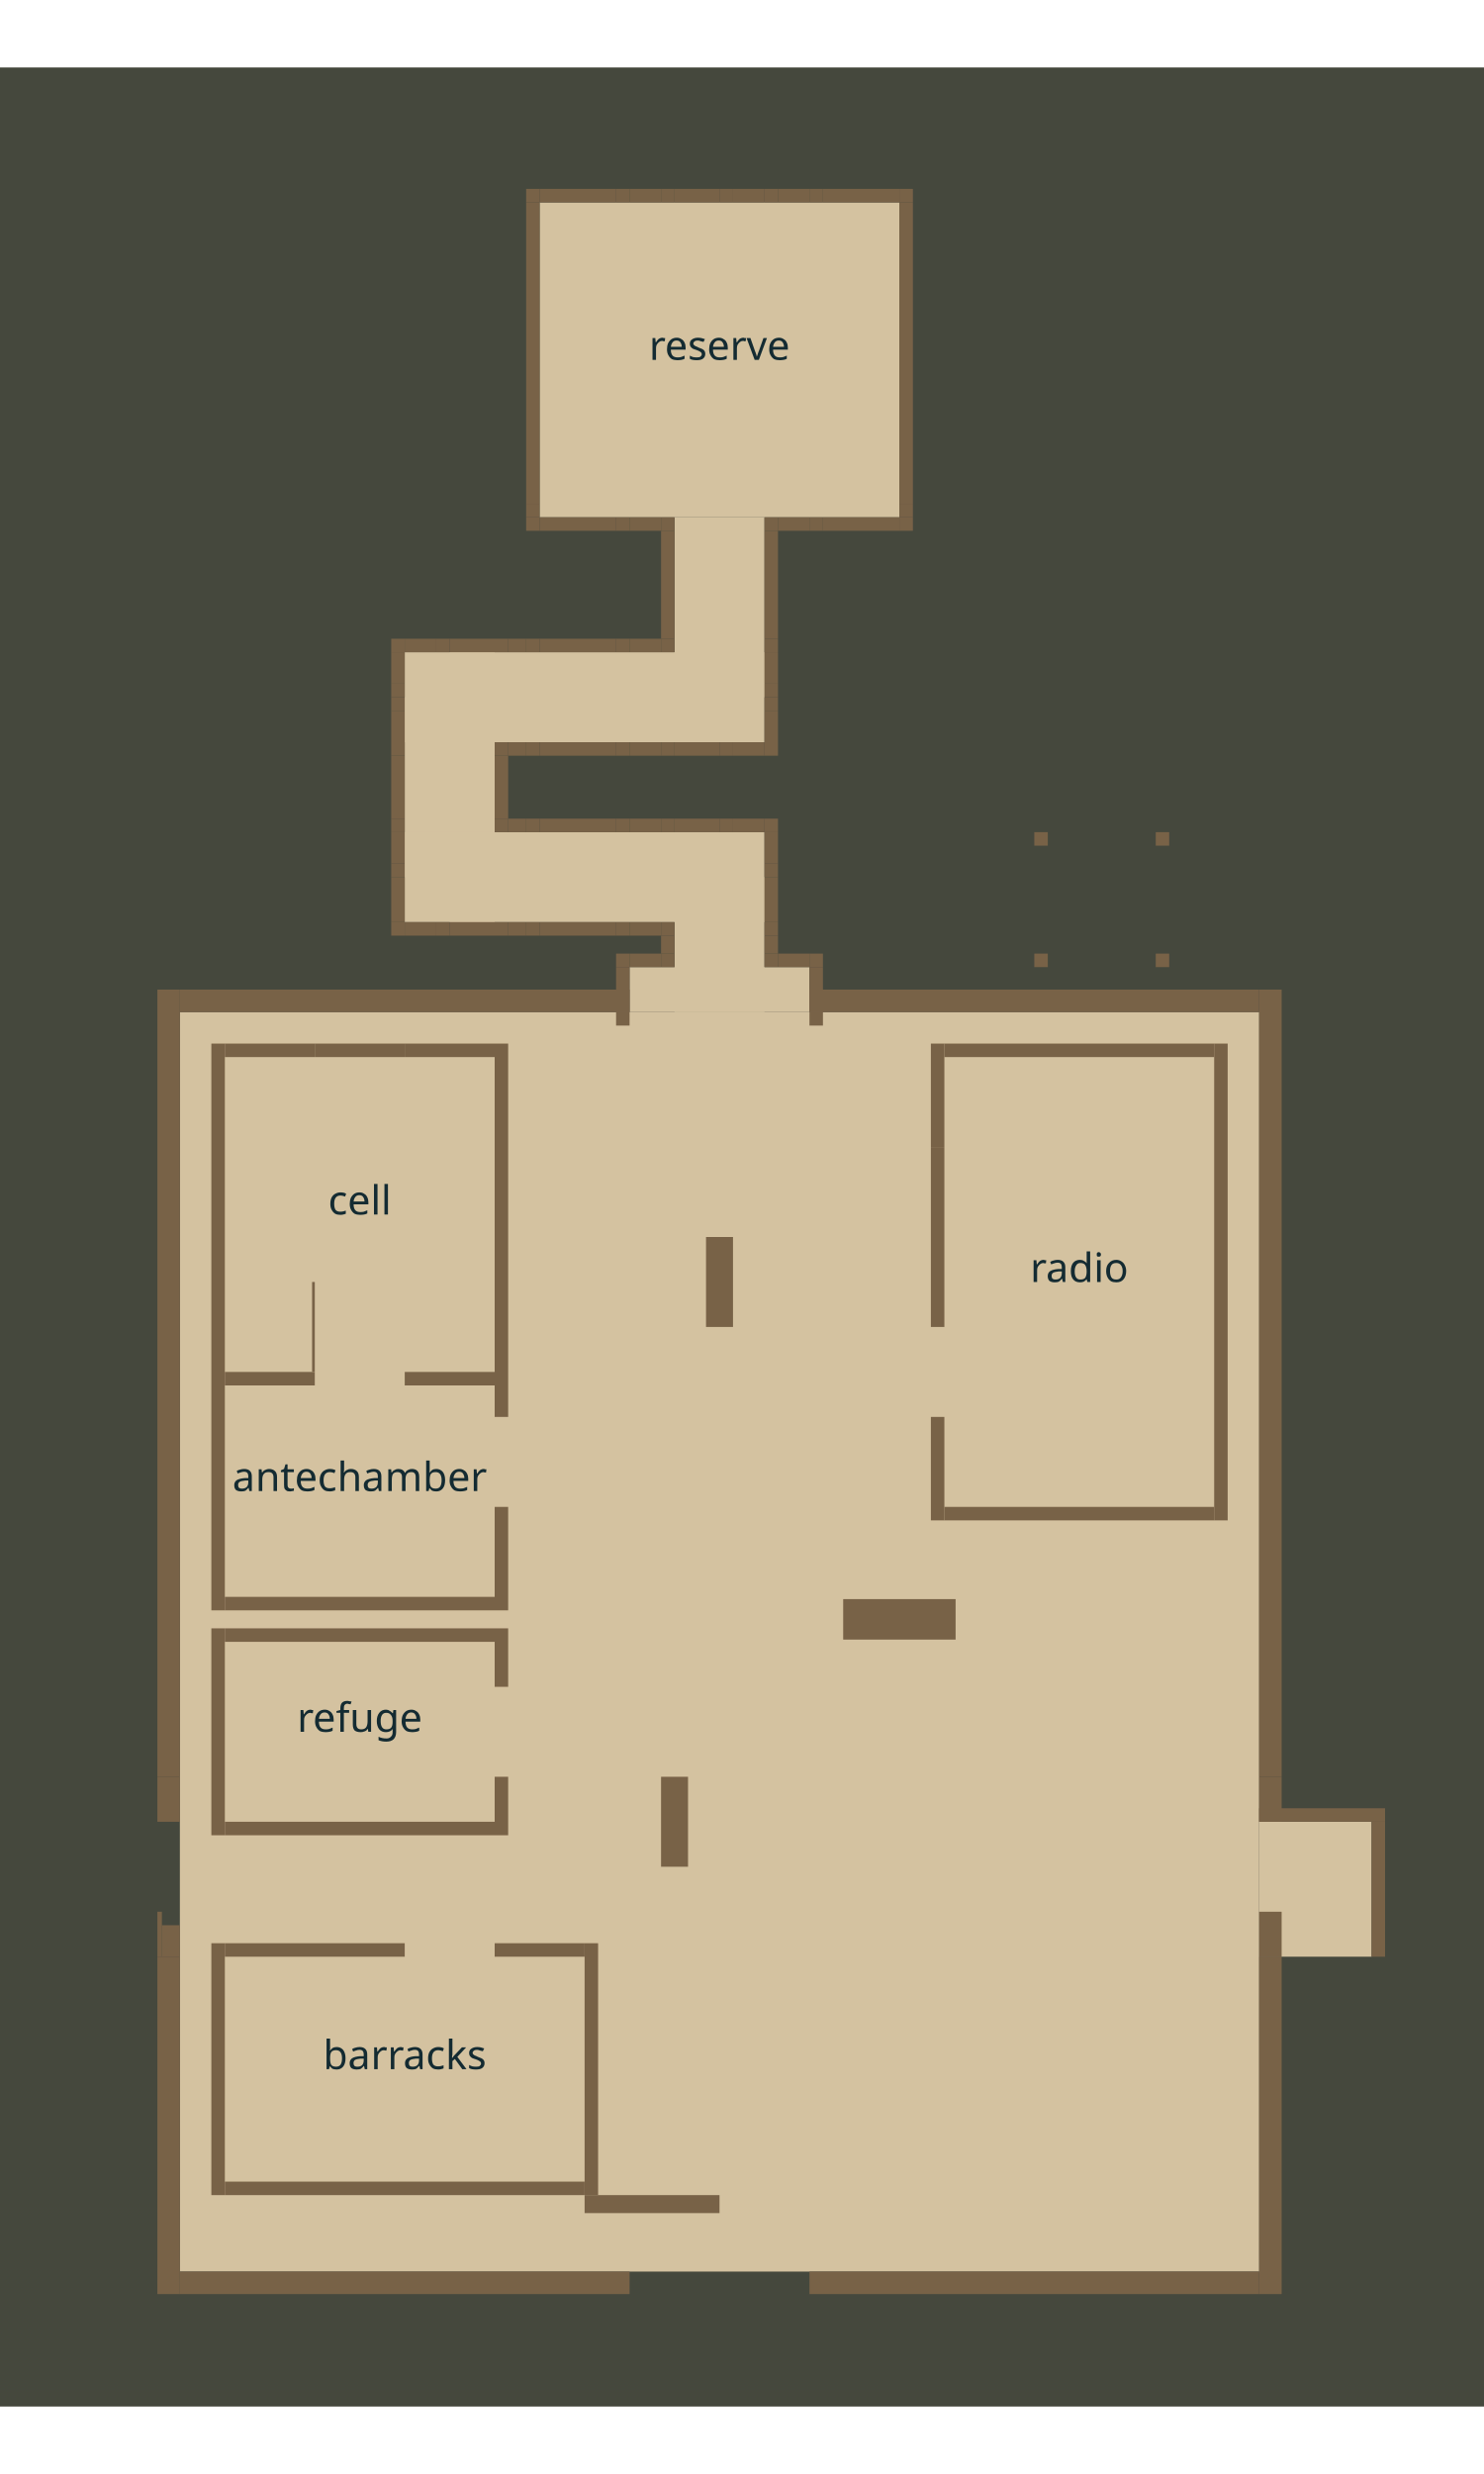
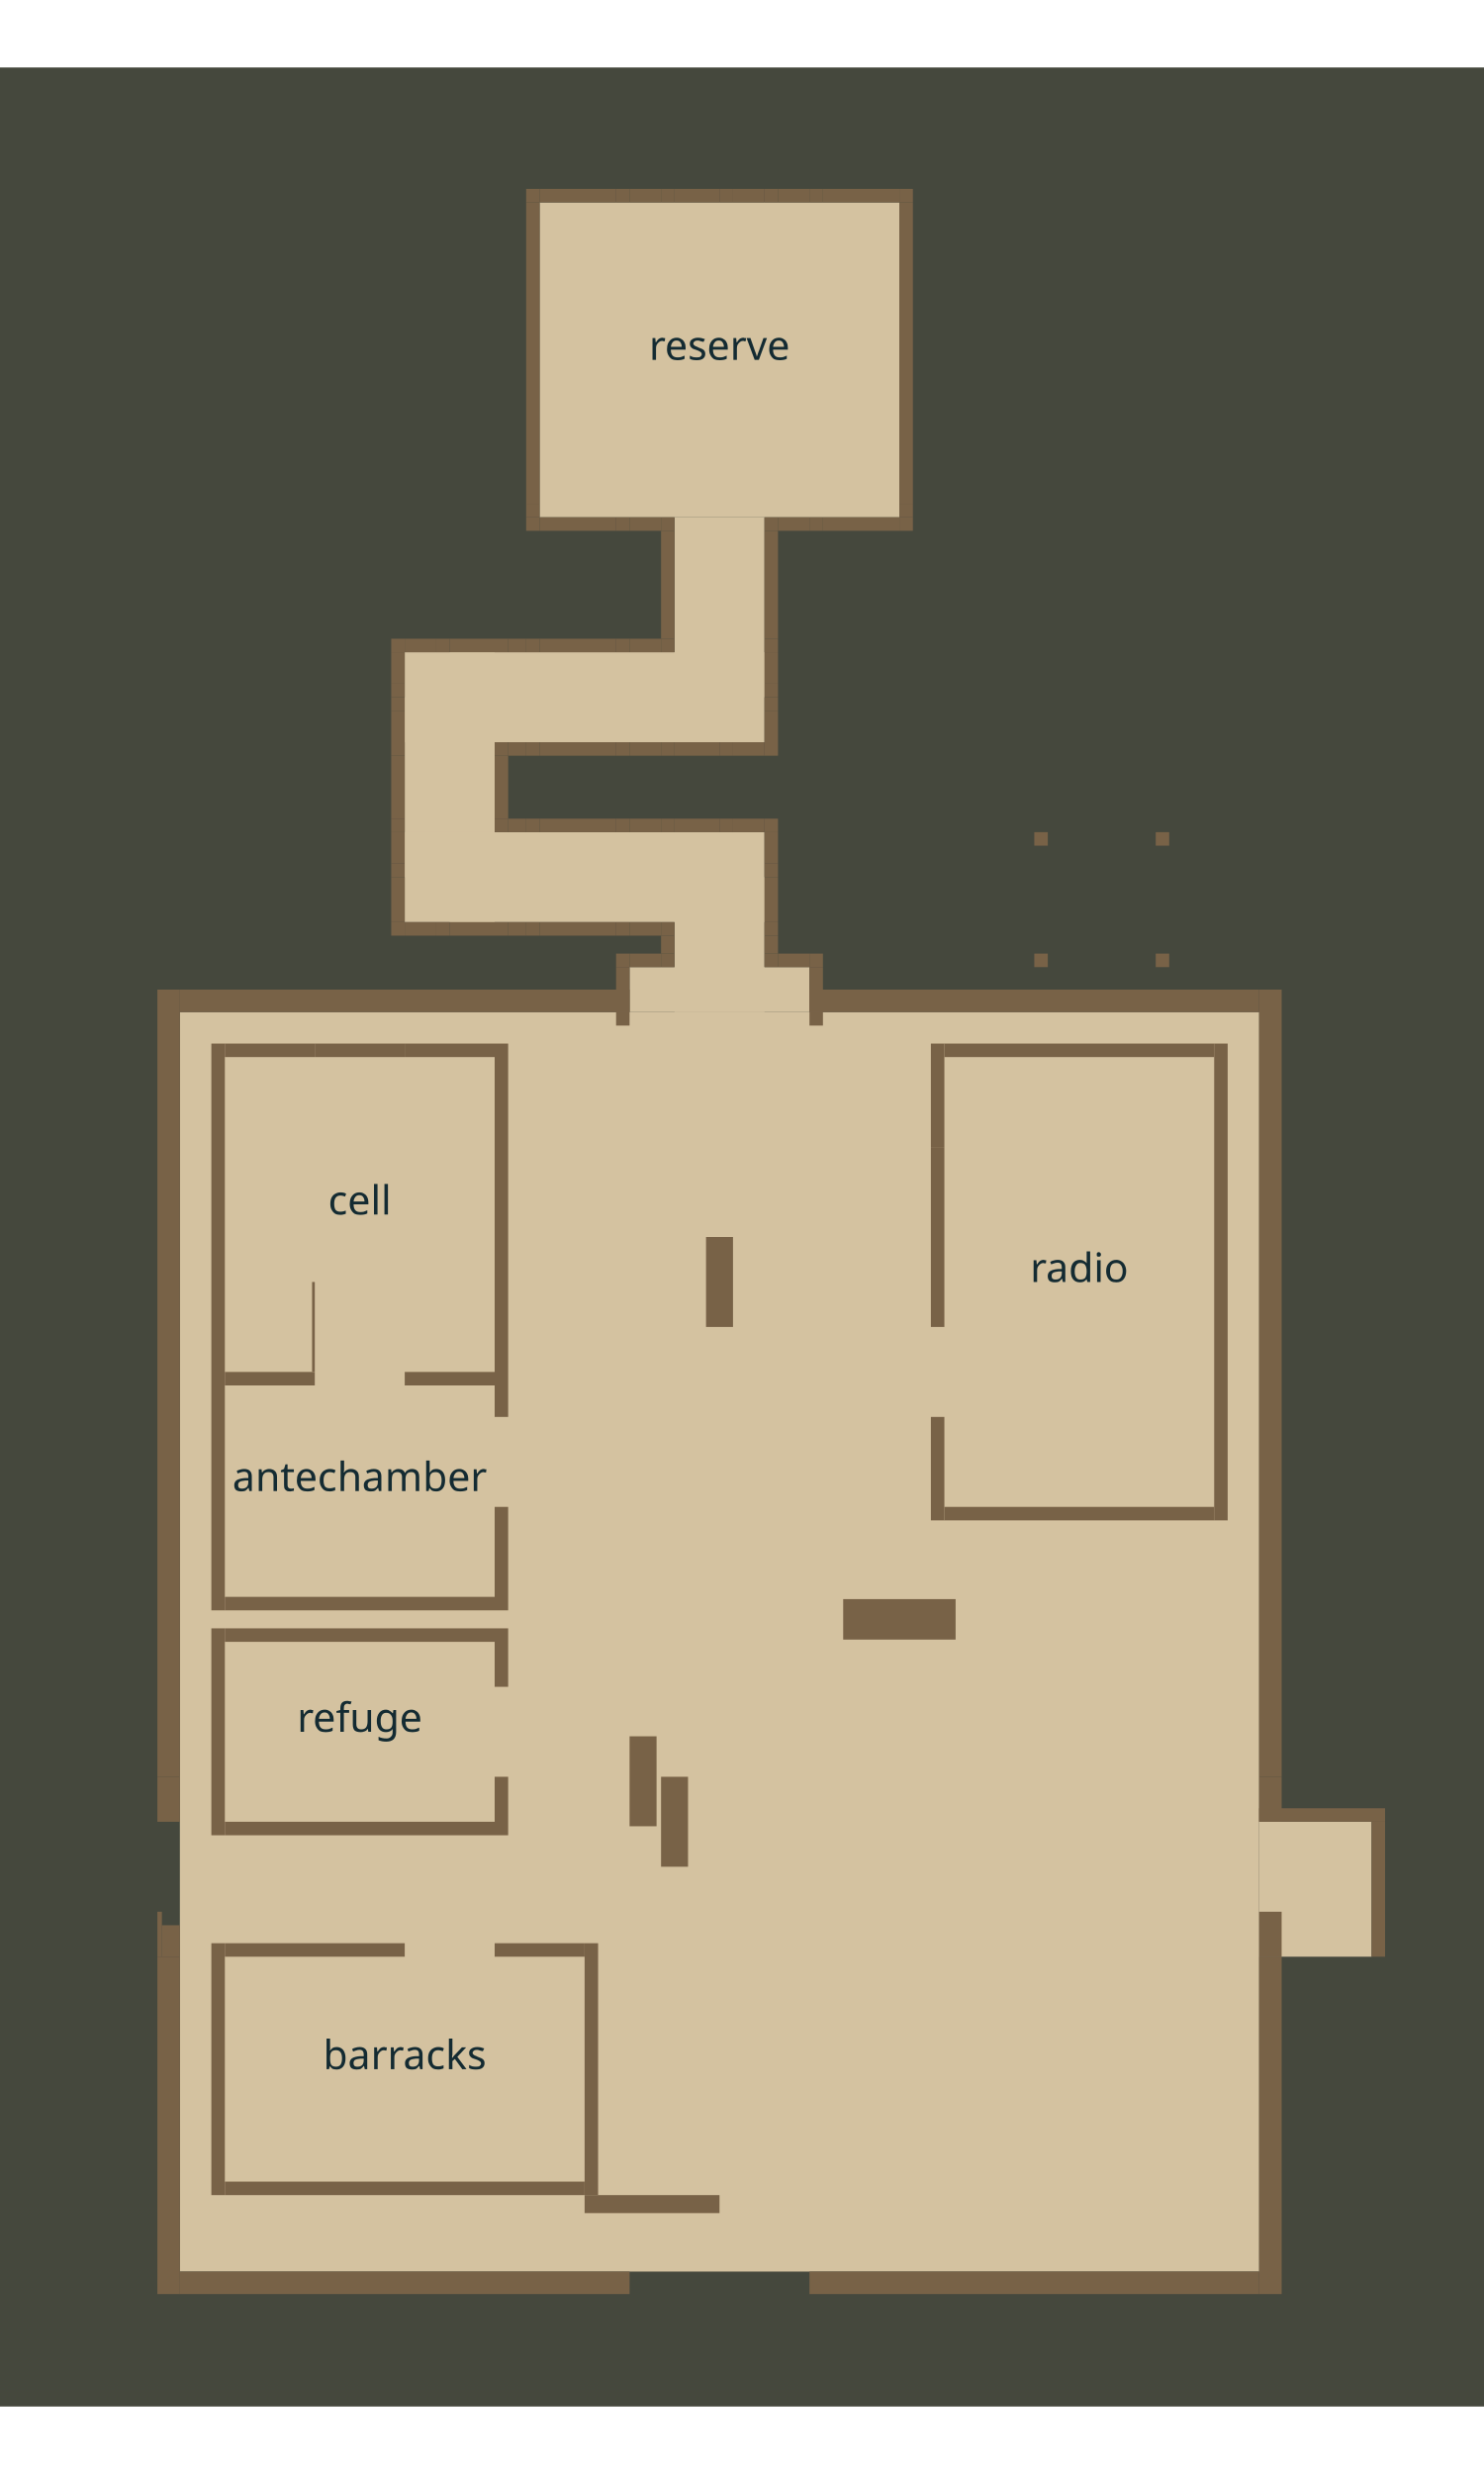
<svg xmlns="http://www.w3.org/2000/svg" width="720" height="1200" viewBox="0 -454 66 104">
  <rect x="0" y="-454" width="66" height="104" fill="#45483d" />
  <g fill="#d4c2a0">
    <polygon points="8,-356 56,-356 56,-412 8,-412" />
    <polygon points="56,-370 61,-370 61,-376 56,-376" />
    <polygon points="28,-412 36,-412 36,-414 28,-414" />
    <polygon points="24,-434 40,-434 40,-448 24,-448" />
    <polygon points="30,-426 34,-426 34,-434 30,-434" />
    <polygon points="20,-424 32,-424 32,-428 20,-428" />
    <polygon points="18,-418 22,-418 22,-426 18,-426" />
    <polygon points="20,-416 32,-416 32,-420 20,-420" />
    <polygon points="30,-412 34,-412 34,-418 30,-418" />
    <polygon points="30,-424 34,-424 34,-428 30,-428" />
    <polygon points="18,-424 22,-424 22,-428 18,-428" />
    <polygon points="18,-416 22,-416 22,-420 18,-420" />
    <polygon points="30,-416 34,-416 34,-420 30,-420" />
  </g>
  <g fill="#786247">
    <rect x="7" y="-370" width="1" height="15" />
    <rect x="7" y="-413" width="1" height="35" />
    <rect x="56" y="-370" width="1" height="15" />
    <rect x="56" y="-413" width="1" height="35" />
    <rect x="8" y="-356" width="20" height="1" />
    <rect x="36" y="-356" width="20" height="1" />
    <rect x="8" y="-413" width="20" height="1" />
    <rect x="36" y="-413" width="20" height="1" />
    <rect x="56" y="-372" width="1" height="2" />
    <rect x="56" y="-378" width="1" height="2" />
    <rect x="7" y="-372" width="0.2" height="2" />
    <rect x="7.2" y="-371.4" width="0.8" height="1.4" />
    <rect x="7" y="-378" width="1" height="2" />
    <rect x="9.4" y="-370.6" width="0.6" height="11.2" />
    <rect x="26" y="-370.6" width="0.6" height="11.2" />
    <rect x="10" y="-360" width="16" height="0.6" />
    <rect x="10" y="-370.6" width="8" height="0.6" />
    <rect x="22" y="-370.6" width="4" height="0.6" />
    <rect x="9.4" y="-384.6" width="0.6" height="9.2" />
    <rect x="22" y="-378" width="0.6" height="2.6" />
    <rect x="22" y="-384.6" width="0.6" height="2.6" />
    <rect x="10" y="-376" width="12" height="0.6" />
    <rect x="10" y="-384.6" width="12" height="0.6" />
    <rect x="9.4" y="-395.4" width="0.6" height="10" />
    <rect x="22" y="-390" width="0.6" height="4.6" />
    <rect x="22" y="-395.4" width="0.6" height="1.4" />
    <rect x="10" y="-386" width="12" height="0.6" />
    <rect x="9.4" y="-410.6" width="0.6" height="15.2" />
    <rect x="22" y="-410.6" width="0.6" height="15.2" />
    <rect x="10" y="-396" width="4" height="0.6" />
    <rect x="18" y="-396" width="4" height="0.6" />
    <rect x="10" y="-410.6" width="4" height="0.6" />
    <rect x="18" y="-410.6" width="4" height="0.6" />
    <rect x="14" y="-410.6" width="4" height="0.6" />
    <rect x="41.4" y="-394" width="0.6" height="4.6" />
    <rect x="41.4" y="-402" width="0.6" height="4" />
    <rect x="41.4" y="-410.6" width="0.6" height="4.6" />
    <rect x="41.4" y="-406" width="0.6" height="4" />
    <rect x="54" y="-410.6" width="0.6" height="21.2" />
    <rect x="42" y="-390" width="12" height="0.6" />
    <rect x="42" y="-410.6" width="12" height="0.6" />
    <rect x="17.4" y="-416" width="0.6" height="0.6" />
    <rect x="17.4" y="-417.4" width="0.6" height="1.4" />
    <rect x="17.4" y="-418" width="0.6" height="0.6" />
    <rect x="17.4" y="-418.6" width="0.6" height="0.6" />
    <rect x="17.4" y="-420" width="0.6" height="1.4" />
    <rect x="17.4" y="-420.6" width="0.6" height="0.6" />
    <rect x="17.4" y="-423.4" width="0.6" height="2.8" />
    <rect x="17.4" y="-424" width="0.6" height="0.6" />
    <rect x="17.4" y="-425.4" width="0.6" height="1.4" />
    <rect x="17.4" y="-426" width="0.6" height="0.6" />
    <rect x="17.4" y="-426.6" width="0.6" height="0.6" />
    <rect x="17.4" y="-428" width="0.6" height="1.4" />
    <rect x="17.4" y="-428.6" width="0.6" height="0.6" />
    <rect x="18" y="-416" width="1.4" height="0.6" />
    <rect x="18" y="-428.6" width="1.4" height="0.6" />
    <rect x="19.4" y="-416" width="0.6" height="0.6" />
    <rect x="19.4" y="-428.6" width="0.6" height="0.6" />
    <rect x="20" y="-416" width="2" height="0.6" />
    <rect x="20" y="-428.6" width="2" height="0.6" />
    <rect x="22" y="-416" width="0.6" height="0.6" />
    <rect x="22" y="-420.6" width="0.6" height="0.6" />
    <rect x="22" y="-423.4" width="0.6" height="2.8" />
    <rect x="22" y="-424" width="0.6" height="0.6" />
    <rect x="22" y="-428.6" width="0.6" height="0.6" />
    <rect x="22.6" y="-416" width="0.8" height="0.6" />
    <rect x="22.6" y="-420.6" width="0.8" height="0.6" />
    <rect x="22.6" y="-424" width="0.8" height="0.6" />
    <rect x="22.6" y="-428.6" width="0.8" height="0.6" />
    <rect x="23.4" y="-416" width="0.6" height="0.6" />
    <rect x="23.4" y="-420.6" width="0.6" height="0.6" />
    <rect x="23.4" y="-424" width="0.6" height="0.6" />
    <rect x="23.4" y="-428.6" width="0.6" height="0.6" />
    <rect x="23.4" y="-434" width="0.6" height="0.6" />
    <rect x="23.4" y="-434.6" width="0.6" height="0.6" />
    <rect x="23.4" y="-448" width="0.6" height="13.4" />
    <rect x="23.4" y="-448.6" width="0.6" height="0.6" />
    <rect x="24" y="-416" width="3.4" height="0.6" />
    <rect x="24" y="-420.6" width="3.4" height="0.6" />
    <rect x="24" y="-424" width="3.4" height="0.6" />
    <rect x="24" y="-428.6" width="3.4" height="0.6" />
    <rect x="24" y="-434" width="3.4" height="0.6" />
    <rect x="24" y="-448.6" width="3.4" height="0.6" />
    <rect x="27.4" y="-412" width="0.6" height="0.6" />
    <rect x="27.4" y="-414" width="0.6" height="2" />
    <rect x="27.4" y="-414.6" width="0.6" height="0.6" />
    <rect x="27.4" y="-416" width="0.6" height="0.6" />
    <rect x="27.4" y="-420.6" width="0.6" height="0.6" />
    <rect x="27.4" y="-424" width="0.6" height="0.6" />
    <rect x="27.4" y="-428.6" width="0.6" height="0.6" />
    <rect x="27.4" y="-434" width="0.6" height="0.6" />
    <rect x="27.4" y="-448.6" width="0.6" height="0.6" />
    <rect x="28" y="-414.6" width="1.4" height="0.6" />
    <rect x="28" y="-416" width="1.4" height="0.6" />
    <rect x="28" y="-420.6" width="1.4" height="0.6" />
    <rect x="28" y="-424" width="1.4" height="0.6" />
    <rect x="28" y="-428.6" width="1.4" height="0.6" />
    <rect x="28" y="-434" width="1.4" height="0.6" />
    <rect x="28" y="-448.6" width="1.4" height="0.6" />
    <rect x="29.4" y="-414.6" width="0.6" height="0.6" />
    <rect x="29.4" y="-415.4" width="0.6" height="0.8" />
    <rect x="29.4" y="-416" width="0.6" height="0.6" />
    <rect x="29.4" y="-420.6" width="0.6" height="0.6" />
    <rect x="29.4" y="-424" width="0.6" height="0.6" />
    <rect x="29.4" y="-428.6" width="0.6" height="0.6" />
    <rect x="29.4" y="-433.4" width="0.6" height="4.8" />
    <rect x="29.4" y="-434" width="0.6" height="0.6" />
    <rect x="29.4" y="-448.6" width="0.6" height="0.6" />
    <rect x="30" y="-420.6" width="2" height="0.6" />
    <rect x="30" y="-424" width="2" height="0.6" />
    <rect x="30" y="-448.6" width="2" height="0.6" />
    <rect x="32" y="-420.6" width="0.6" height="0.6" />
    <rect x="32" y="-424" width="0.6" height="0.6" />
    <rect x="32" y="-448.6" width="0.6" height="0.6" />
    <rect x="32.6" y="-420.6" width="1.4" height="0.6" />
    <rect x="32.6" y="-424" width="1.4" height="0.6" />
    <rect x="32.6" y="-448.6" width="1.4" height="0.6" />
    <rect x="34" y="-414.6" width="0.6" height="0.6" />
    <rect x="34" y="-415.4" width="0.6" height="0.8" />
    <rect x="34" y="-416" width="0.6" height="0.6" />
    <rect x="34" y="-417.4" width="0.6" height="1.4" />
    <rect x="34" y="-418" width="0.6" height="0.6" />
    <rect x="34" y="-418.6" width="0.6" height="0.6" />
    <rect x="34" y="-420" width="0.6" height="1.4" />
    <rect x="34" y="-420.6" width="0.6" height="0.6" />
    <rect x="34" y="-424" width="0.6" height="0.6" />
    <rect x="34" y="-425.4" width="0.6" height="1.4" />
    <rect x="34" y="-426" width="0.6" height="0.6" />
    <rect x="34" y="-426.6" width="0.6" height="0.6" />
    <rect x="34" y="-428" width="0.6" height="1.4" />
    <rect x="34" y="-428.6" width="0.6" height="0.6" />
    <rect x="34" y="-433.4" width="0.6" height="4.8" />
    <rect x="34" y="-434" width="0.6" height="0.6" />
    <rect x="34" y="-448.6" width="0.6" height="0.6" />
    <rect x="34.6" y="-414.6" width="1.4" height="0.6" />
    <rect x="34.6" y="-434" width="1.4" height="0.6" />
    <rect x="34.6" y="-448.6" width="1.4" height="0.6" />
    <rect x="36" y="-412" width="0.6" height="0.6" />
    <rect x="36" y="-414" width="0.6" height="2" />
    <rect x="36" y="-414.6" width="0.6" height="0.6" />
    <rect x="36" y="-434" width="0.6" height="0.6" />
    <rect x="36" y="-448.6" width="0.6" height="0.6" />
    <rect x="36.6" y="-434" width="3.4" height="0.6" />
    <rect x="36.6" y="-448.6" width="3.4" height="0.6" />
    <rect x="40" y="-434" width="0.6" height="0.6" />
    <rect x="40" y="-434.6" width="0.6" height="0.6" />
    <rect x="40" y="-448" width="0.6" height="13.4" />
    <rect x="40" y="-448.6" width="0.6" height="0.6" />
    <rect x="56" y="-376.6" width="5.6" height="0.6" />
    <rect x="61" y="-376" width="0.6" height="6" />
    <rect x="26" y="-359.4" width="6" height="0.8" />
    <rect x="29.4" y="-378" width="1.2" height="4" />
+     <rect x="28" y="-379.8" width="1.2" height="4" />
    <rect x="37.5" y="-385.9" width="5" height="1.8" />
    <rect x="31.4" y="-402" width="1.2" height="4" />
    <rect x="13.88" y="-400" width="0.12" height="4" />
    <rect x="46" y="-414.6" width="0.6" height="0.6" />
    <rect x="46" y="-420" width="0.6" height="0.6" />
    <rect x="51.4" y="-414.6" width="0.6" height="0.6" />
    <rect x="51.4" y="-420" width="0.6" height="0.6" />
  </g>
  <g font-family="sans-serif" font-size="1.8" text-anchor="middle" fill="#142b32">
    <text x="18" y="-365">barracks</text>
    <text x="16" y="-380">refuge</text>
    <text x="16" y="-390.7">antechamber</text>
    <text x="16" y="-403">cell</text>
    <text x="48" y="-400">radio</text>
    <text x="32" y="-441">reserve</text>
  </g>
</svg>
